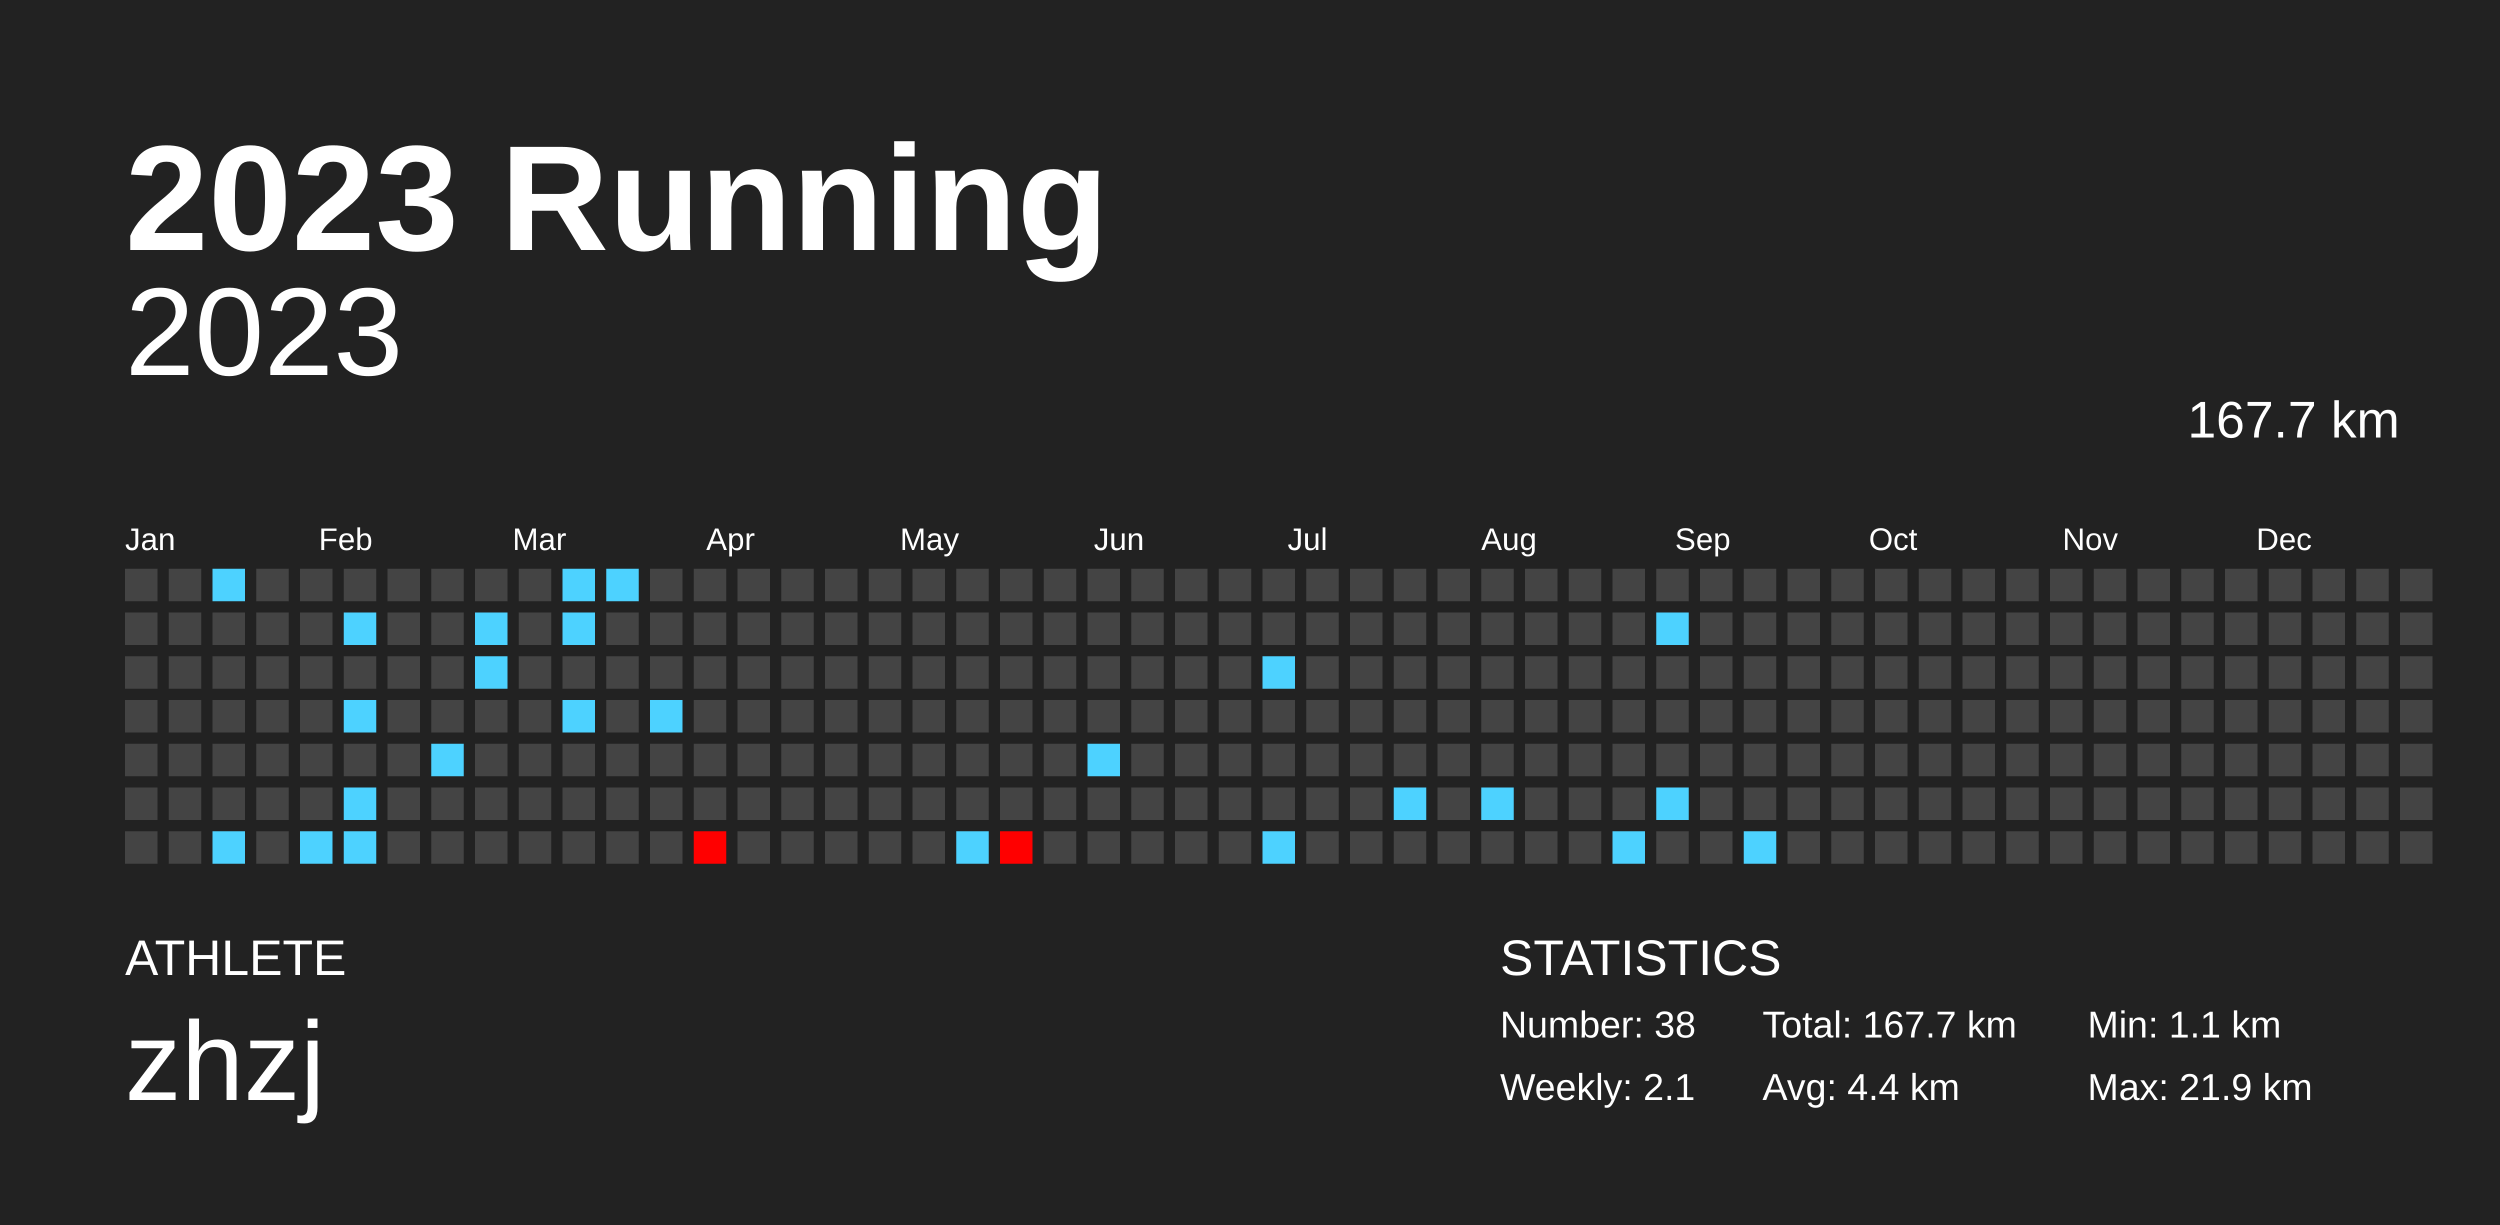
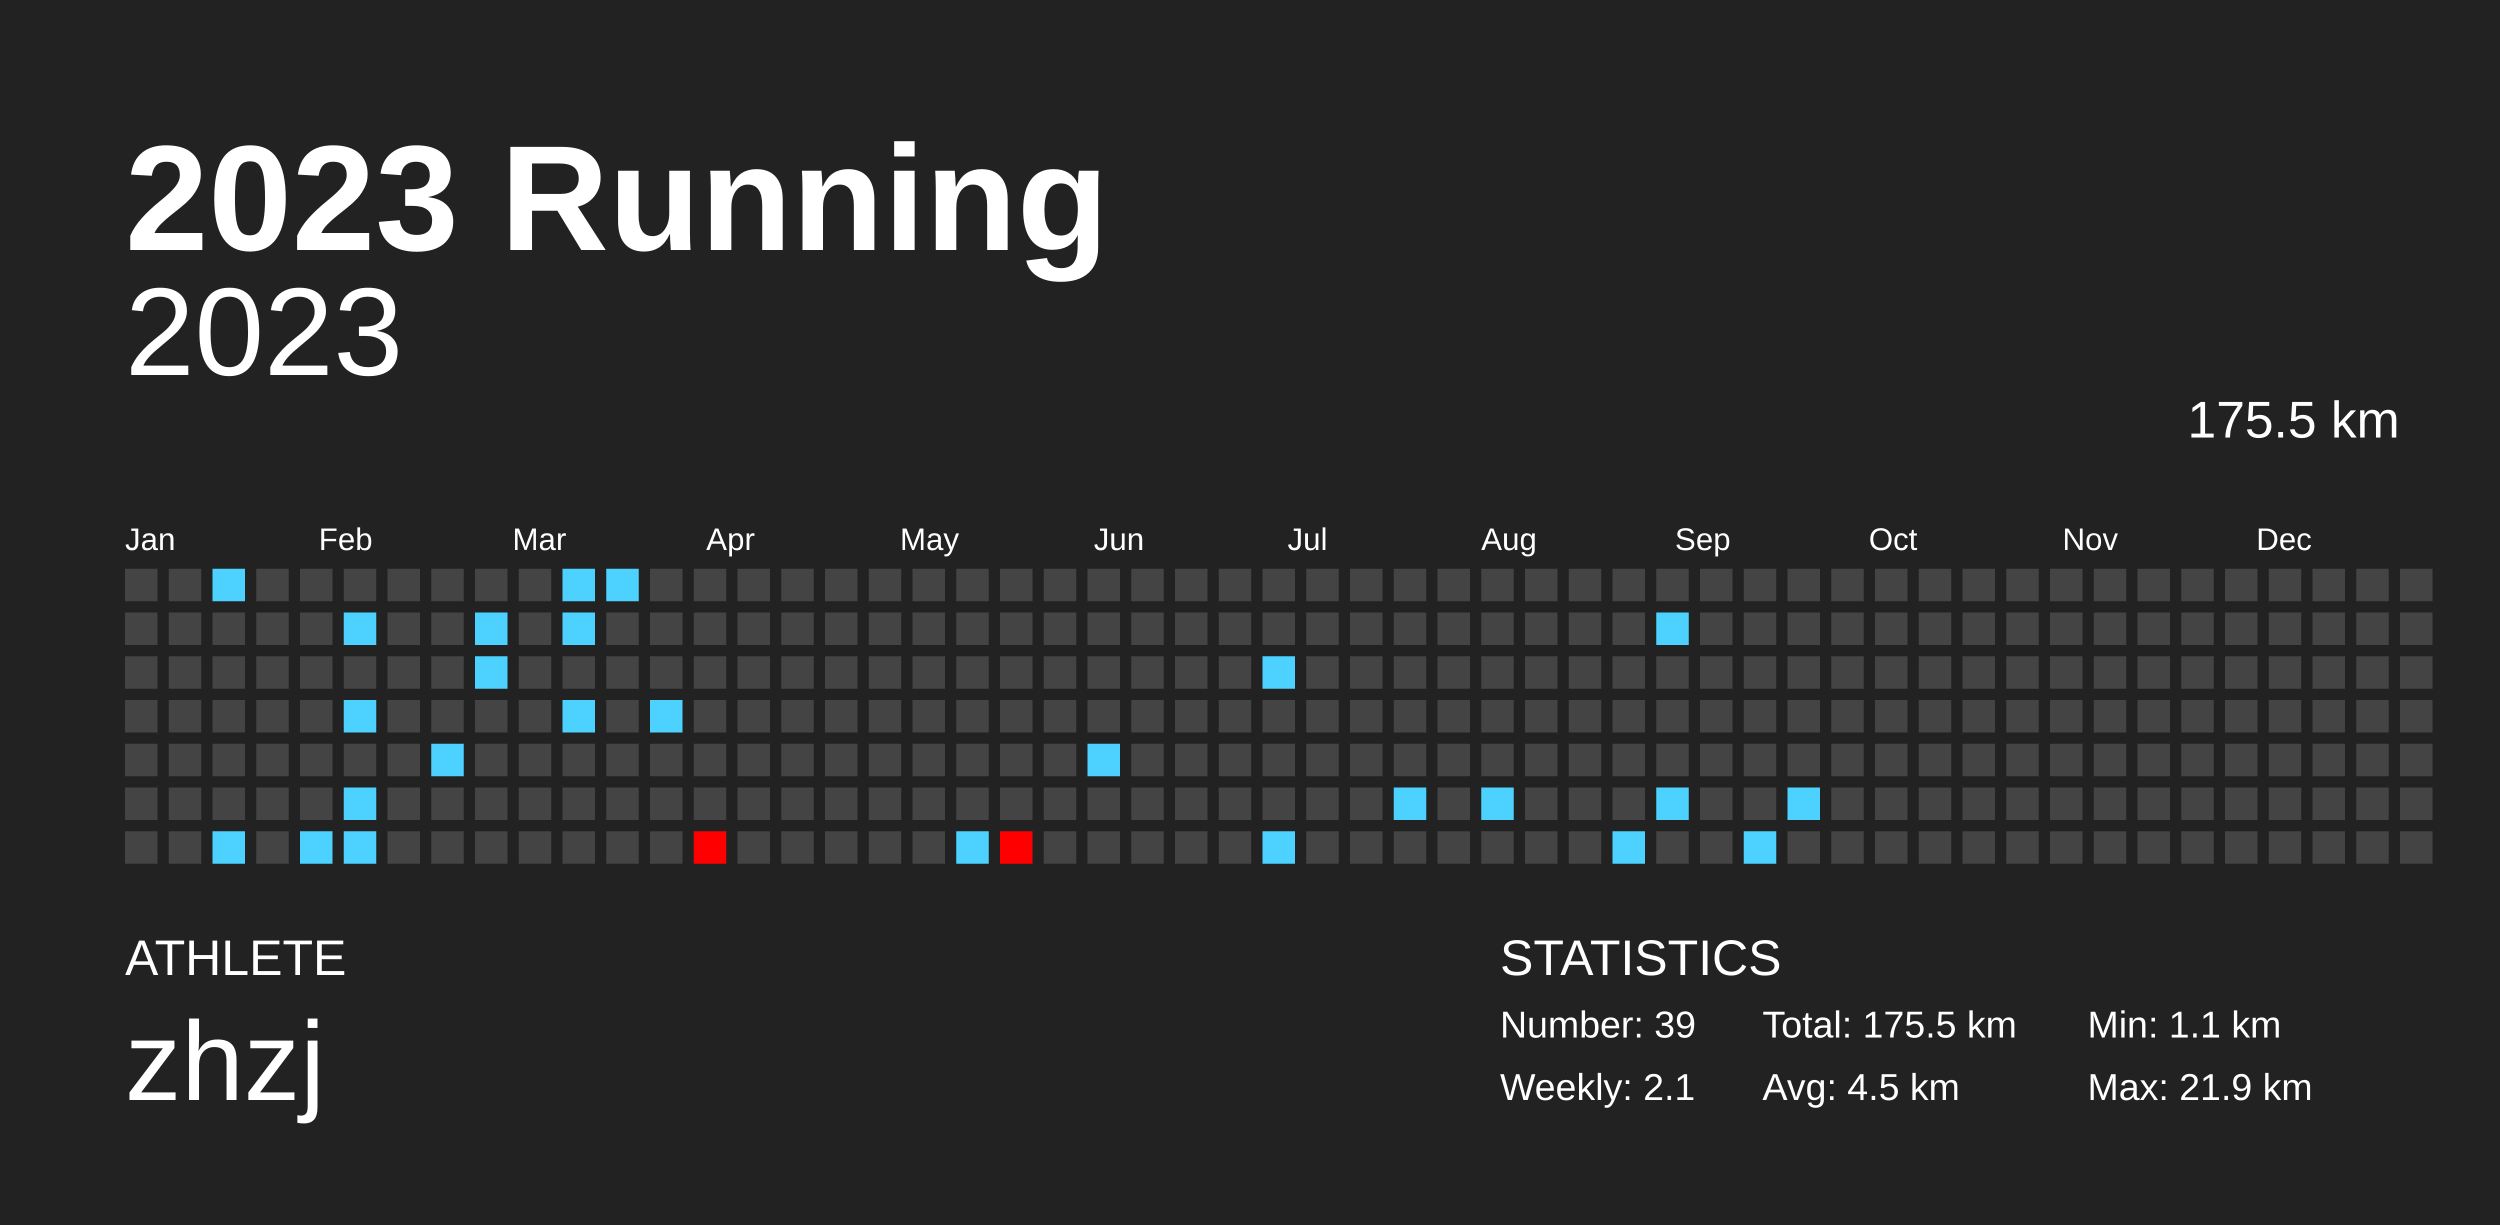
<svg xmlns="http://www.w3.org/2000/svg" baseProfile="full" height="98mm" version="1.1" viewBox="0,0,200,98" width="200mm">
  <defs />
  <rect fill="#222222" height="98" width="200" x="0" y="0" />
  <text fill="#FFFFFF" style="font-size:12px; font-family:Arial; font-weight:bold;" x="10" y="20">2023 Running</text>
  <text fill="#FFFFFF" style="font-size:4px; font-family:Arial" x="10" y="78">ATHLETE</text>
  <text fill="#FFFFFF" style="font-size:9px; font-family:Arial" x="10" y="88">zhzj</text>
  <text fill="#FFFFFF" style="font-size:4px; font-family:Arial" x="120" y="78">STATISTICS</text>
-   <text fill="#FFFFFF" style="font-size:3px; font-family:Arial" x="120" y="83">Number: 38</text>
+   <text fill="#FFFFFF" style="font-size:3px; font-family:Arial" x="120" y="83">Number: 39</text>
  <text fill="#FFFFFF" style="font-size:3px; font-family:Arial" x="120" y="88">Weekly: 2.1</text>
-   <text fill="#FFFFFF" style="font-size:3px; font-family:Arial" x="141" y="83">Total: 167.7 km</text>
-   <text fill="#FFFFFF" style="font-size:3px; font-family:Arial" x="141" y="88">Avg: 4.4 km</text>
+   <text fill="#FFFFFF" style="font-size:3px; font-family:Arial" x="141" y="83">Total: 175.5 km</text>
+   <text fill="#FFFFFF" style="font-size:3px; font-family:Arial" x="141" y="88">Avg: 4.5 km</text>
  <text fill="#FFFFFF" style="font-size:3px; font-family:Arial" x="167" y="83">Min: 1.1 km</text>
  <text fill="#FFFFFF" style="font-size:3px; font-family:Arial" x="167" y="88">Max: 21.9 km</text>
  <text alignment-baseline="hanging" fill="#FFFFFF" style="font-size:10.0px; font-family:Arial;" x="10" y="30">2023</text>
-   <text alignment-baseline="hanging" fill="#FFFFFF" style="font-size:4.125px; font-family:Arial;" x="175" y="35">167.7 km</text>
+   <text alignment-baseline="hanging" fill="#FFFFFF" style="font-size:4.125px; font-family:Arial;" x="175" y="35">175.5 km</text>
  <text fill="#FFFFFF" style="font-size:2.5px; font-family:Arial" x="10.0" y="44">Jan</text>
  <text fill="#FFFFFF" style="font-size:2.5px; font-family:Arial" x="25.5" y="44">Feb</text>
  <text fill="#FFFFFF" style="font-size:2.5px; font-family:Arial" x="41.0" y="44">Mar</text>
  <text fill="#FFFFFF" style="font-size:2.5px; font-family:Arial" x="56.5" y="44">Apr</text>
  <text fill="#FFFFFF" style="font-size:2.5px; font-family:Arial" x="72.0" y="44">May</text>
  <text fill="#FFFFFF" style="font-size:2.5px; font-family:Arial" x="87.5" y="44">Jun</text>
  <text fill="#FFFFFF" style="font-size:2.5px; font-family:Arial" x="103.0" y="44">Jul</text>
  <text fill="#FFFFFF" style="font-size:2.5px; font-family:Arial" x="118.5" y="44">Aug</text>
  <text fill="#FFFFFF" style="font-size:2.5px; font-family:Arial" x="134.0" y="44">Sep</text>
  <text fill="#FFFFFF" style="font-size:2.5px; font-family:Arial" x="149.5" y="44">Oct</text>
  <text fill="#FFFFFF" style="font-size:2.5px; font-family:Arial" x="165.0" y="44">Nov</text>
  <text fill="#FFFFFF" style="font-size:2.5px; font-family:Arial" x="180.5" y="44">Dec</text>
  <rect fill="#444444" height="2.6" width="2.6" x="10.0" y="45.5" />
  <rect fill="#444444" height="2.6" width="2.6" x="10.0" y="49.0" />
  <rect fill="#444444" height="2.6" width="2.6" x="10.0" y="52.5" />
  <rect fill="#444444" height="2.6" width="2.6" x="10.0" y="56.0" />
  <rect fill="#444444" height="2.6" width="2.6" x="10.0" y="59.5" />
  <rect fill="#444444" height="2.6" width="2.6" x="10.0" y="63.0" />
  <rect fill="#444444" height="2.6" width="2.6" x="10.0" y="66.5" />
  <rect fill="#444444" height="2.6" width="2.6" x="13.5" y="45.5" />
  <rect fill="#444444" height="2.6" width="2.6" x="13.5" y="49.0" />
  <rect fill="#444444" height="2.6" width="2.6" x="13.5" y="52.5" />
  <rect fill="#444444" height="2.6" width="2.6" x="13.5" y="56.0" />
  <rect fill="#444444" height="2.6" width="2.6" x="13.5" y="59.5" />
  <rect fill="#444444" height="2.6" width="2.6" x="13.5" y="63.0" />
  <rect fill="#444444" height="2.6" width="2.6" x="13.5" y="66.5" />
  <rect fill="#4dd2ff" height="2.6" width="2.6" x="17.0" y="45.5" />
  <rect fill="#444444" height="2.6" width="2.6" x="17.0" y="49.0" />
  <rect fill="#444444" height="2.6" width="2.6" x="17.0" y="52.5" />
  <rect fill="#444444" height="2.6" width="2.6" x="17.0" y="56.0" />
  <rect fill="#444444" height="2.6" width="2.6" x="17.0" y="59.5" />
  <rect fill="#444444" height="2.6" width="2.6" x="17.0" y="63.0" />
  <rect fill="#4dd2ff" height="2.6" width="2.6" x="17.0" y="66.5" />
  <rect fill="#444444" height="2.6" width="2.6" x="20.5" y="45.5" />
  <rect fill="#444444" height="2.6" width="2.6" x="20.5" y="49.0" />
  <rect fill="#444444" height="2.6" width="2.6" x="20.5" y="52.5" />
  <rect fill="#444444" height="2.6" width="2.6" x="20.5" y="56.0" />
  <rect fill="#444444" height="2.6" width="2.6" x="20.5" y="59.5" />
  <rect fill="#444444" height="2.6" width="2.6" x="20.5" y="63.0" />
  <rect fill="#444444" height="2.6" width="2.6" x="20.5" y="66.5" />
  <rect fill="#444444" height="2.6" width="2.6" x="24.0" y="45.5" />
  <rect fill="#444444" height="2.6" width="2.6" x="24.0" y="49.0" />
  <rect fill="#444444" height="2.6" width="2.6" x="24.0" y="52.5" />
  <rect fill="#444444" height="2.6" width="2.6" x="24.0" y="56.0" />
  <rect fill="#444444" height="2.6" width="2.6" x="24.0" y="59.5" />
  <rect fill="#444444" height="2.6" width="2.6" x="24.0" y="63.0" />
  <rect fill="#4dd2ff" height="2.6" width="2.6" x="24.0" y="66.5" />
  <rect fill="#444444" height="2.6" width="2.6" x="27.5" y="45.5" />
  <rect fill="#4dd2ff" height="2.6" width="2.6" x="27.5" y="49.0" />
  <rect fill="#444444" height="2.6" width="2.6" x="27.5" y="52.5" />
  <rect fill="#4dd2ff" height="2.6" width="2.6" x="27.5" y="56.0" />
  <rect fill="#444444" height="2.6" width="2.6" x="27.5" y="59.5" />
  <rect fill="#4dd2ff" height="2.6" width="2.6" x="27.5" y="63.0" />
  <rect fill="#4dd2ff" height="2.6" width="2.6" x="27.5" y="66.5" />
  <rect fill="#444444" height="2.6" width="2.6" x="31.0" y="45.5" />
  <rect fill="#444444" height="2.6" width="2.6" x="31.0" y="49.0" />
  <rect fill="#444444" height="2.6" width="2.6" x="31.0" y="52.5" />
  <rect fill="#444444" height="2.6" width="2.6" x="31.0" y="56.0" />
  <rect fill="#444444" height="2.6" width="2.6" x="31.0" y="59.5" />
  <rect fill="#444444" height="2.6" width="2.6" x="31.0" y="63.0" />
  <rect fill="#444444" height="2.6" width="2.6" x="31.0" y="66.5" />
  <rect fill="#444444" height="2.6" width="2.6" x="34.5" y="45.5" />
  <rect fill="#444444" height="2.6" width="2.6" x="34.5" y="49.0" />
  <rect fill="#444444" height="2.6" width="2.6" x="34.5" y="52.5" />
  <rect fill="#444444" height="2.6" width="2.6" x="34.5" y="56.0" />
  <rect fill="#4dd2ff" height="2.6" width="2.6" x="34.5" y="59.5" />
  <rect fill="#444444" height="2.6" width="2.6" x="34.5" y="63.0" />
  <rect fill="#444444" height="2.6" width="2.6" x="34.5" y="66.5" />
  <rect fill="#444444" height="2.6" width="2.6" x="38.0" y="45.5" />
  <rect fill="#4dd2ff" height="2.6" width="2.6" x="38.0" y="49.0" />
  <rect fill="#4dd2ff" height="2.6" width="2.6" x="38.0" y="52.5" />
  <rect fill="#444444" height="2.6" width="2.6" x="38.0" y="56.0" />
  <rect fill="#444444" height="2.6" width="2.6" x="38.0" y="59.5" />
  <rect fill="#444444" height="2.6" width="2.6" x="38.0" y="63.0" />
  <rect fill="#444444" height="2.6" width="2.6" x="38.0" y="66.5" />
  <rect fill="#444444" height="2.6" width="2.6" x="41.5" y="45.5" />
  <rect fill="#444444" height="2.6" width="2.6" x="41.5" y="49.0" />
  <rect fill="#444444" height="2.6" width="2.6" x="41.5" y="52.5" />
  <rect fill="#444444" height="2.6" width="2.6" x="41.5" y="56.0" />
  <rect fill="#444444" height="2.6" width="2.6" x="41.5" y="59.5" />
  <rect fill="#444444" height="2.6" width="2.6" x="41.5" y="63.0" />
  <rect fill="#444444" height="2.6" width="2.6" x="41.5" y="66.5" />
  <rect fill="#4dd2ff" height="2.6" width="2.6" x="45.0" y="45.5" />
  <rect fill="#4dd2ff" height="2.6" width="2.6" x="45.0" y="49.0" />
  <rect fill="#444444" height="2.6" width="2.6" x="45.0" y="52.5" />
  <rect fill="#4dd2ff" height="2.6" width="2.6" x="45.0" y="56.0" />
  <rect fill="#444444" height="2.6" width="2.6" x="45.0" y="59.5" />
  <rect fill="#444444" height="2.6" width="2.6" x="45.0" y="63.0" />
  <rect fill="#444444" height="2.6" width="2.6" x="45.0" y="66.5" />
  <rect fill="#4dd2ff" height="2.6" width="2.6" x="48.5" y="45.5" />
  <rect fill="#444444" height="2.6" width="2.6" x="48.5" y="49.0" />
  <rect fill="#444444" height="2.6" width="2.6" x="48.5" y="52.5" />
  <rect fill="#444444" height="2.6" width="2.6" x="48.5" y="56.0" />
  <rect fill="#444444" height="2.6" width="2.6" x="48.5" y="59.5" />
  <rect fill="#444444" height="2.6" width="2.6" x="48.5" y="63.0" />
  <rect fill="#444444" height="2.6" width="2.6" x="48.5" y="66.5" />
  <rect fill="#444444" height="2.6" width="2.6" x="52.0" y="45.5" />
  <rect fill="#444444" height="2.6" width="2.6" x="52.0" y="49.0" />
  <rect fill="#444444" height="2.6" width="2.6" x="52.0" y="52.5" />
  <rect fill="#4dd2ff" height="2.6" width="2.6" x="52.0" y="56.0" />
  <rect fill="#444444" height="2.6" width="2.6" x="52.0" y="59.5" />
  <rect fill="#444444" height="2.6" width="2.6" x="52.0" y="63.0" />
  <rect fill="#444444" height="2.6" width="2.6" x="52.0" y="66.5" />
  <rect fill="#444444" height="2.6" width="2.6" x="55.5" y="45.5" />
  <rect fill="#444444" height="2.6" width="2.6" x="55.5" y="49.0" />
  <rect fill="#444444" height="2.6" width="2.6" x="55.5" y="52.5" />
  <rect fill="#444444" height="2.6" width="2.6" x="55.5" y="56.0" />
  <rect fill="#444444" height="2.6" width="2.6" x="55.5" y="59.5" />
  <rect fill="#444444" height="2.6" width="2.6" x="55.5" y="63.0" />
  <rect fill="red" height="2.6" width="2.6" x="55.5" y="66.5" />
  <rect fill="#444444" height="2.6" width="2.6" x="59.0" y="45.5" />
  <rect fill="#444444" height="2.6" width="2.6" x="59.0" y="49.0" />
  <rect fill="#444444" height="2.6" width="2.6" x="59.0" y="52.5" />
  <rect fill="#444444" height="2.6" width="2.6" x="59.0" y="56.0" />
  <rect fill="#444444" height="2.6" width="2.6" x="59.0" y="59.5" />
  <rect fill="#444444" height="2.6" width="2.6" x="59.0" y="63.0" />
  <rect fill="#444444" height="2.6" width="2.6" x="59.0" y="66.5" />
  <rect fill="#444444" height="2.6" width="2.6" x="62.5" y="45.5" />
  <rect fill="#444444" height="2.6" width="2.6" x="62.5" y="49.0" />
  <rect fill="#444444" height="2.6" width="2.6" x="62.5" y="52.5" />
  <rect fill="#444444" height="2.6" width="2.6" x="62.5" y="56.0" />
  <rect fill="#444444" height="2.6" width="2.6" x="62.5" y="59.5" />
  <rect fill="#444444" height="2.6" width="2.6" x="62.5" y="63.0" />
  <rect fill="#444444" height="2.6" width="2.6" x="62.5" y="66.5" />
  <rect fill="#444444" height="2.6" width="2.6" x="66.0" y="45.5" />
  <rect fill="#444444" height="2.6" width="2.6" x="66.0" y="49.0" />
  <rect fill="#444444" height="2.6" width="2.6" x="66.0" y="52.5" />
  <rect fill="#444444" height="2.6" width="2.6" x="66.0" y="56.0" />
  <rect fill="#444444" height="2.6" width="2.6" x="66.0" y="59.5" />
  <rect fill="#444444" height="2.6" width="2.6" x="66.0" y="63.0" />
  <rect fill="#444444" height="2.6" width="2.6" x="66.0" y="66.5" />
  <rect fill="#444444" height="2.6" width="2.6" x="69.5" y="45.5" />
  <rect fill="#444444" height="2.6" width="2.6" x="69.5" y="49.0" />
  <rect fill="#444444" height="2.6" width="2.6" x="69.5" y="52.5" />
  <rect fill="#444444" height="2.6" width="2.6" x="69.5" y="56.0" />
  <rect fill="#444444" height="2.6" width="2.6" x="69.5" y="59.5" />
  <rect fill="#444444" height="2.6" width="2.6" x="69.5" y="63.0" />
  <rect fill="#444444" height="2.6" width="2.6" x="69.5" y="66.5" />
  <rect fill="#444444" height="2.6" width="2.6" x="73.0" y="45.5" />
  <rect fill="#444444" height="2.6" width="2.6" x="73.0" y="49.0" />
  <rect fill="#444444" height="2.6" width="2.6" x="73.0" y="52.5" />
  <rect fill="#444444" height="2.6" width="2.6" x="73.0" y="56.0" />
  <rect fill="#444444" height="2.6" width="2.6" x="73.0" y="59.5" />
  <rect fill="#444444" height="2.6" width="2.6" x="73.0" y="63.0" />
  <rect fill="#444444" height="2.6" width="2.6" x="73.0" y="66.5" />
  <rect fill="#444444" height="2.6" width="2.6" x="76.5" y="45.5" />
  <rect fill="#444444" height="2.6" width="2.6" x="76.5" y="49.0" />
  <rect fill="#444444" height="2.6" width="2.6" x="76.5" y="52.5" />
  <rect fill="#444444" height="2.6" width="2.6" x="76.5" y="56.0" />
  <rect fill="#444444" height="2.6" width="2.6" x="76.5" y="59.5" />
  <rect fill="#444444" height="2.6" width="2.6" x="76.5" y="63.0" />
  <rect fill="#4dd2ff" height="2.6" width="2.6" x="76.5" y="66.5" />
  <rect fill="#444444" height="2.6" width="2.6" x="80.0" y="45.5" />
  <rect fill="#444444" height="2.6" width="2.6" x="80.0" y="49.0" />
  <rect fill="#444444" height="2.6" width="2.6" x="80.0" y="52.5" />
  <rect fill="#444444" height="2.6" width="2.6" x="80.0" y="56.0" />
  <rect fill="#444444" height="2.6" width="2.6" x="80.0" y="59.5" />
  <rect fill="#444444" height="2.6" width="2.6" x="80.0" y="63.0" />
  <rect fill="red" height="2.6" width="2.6" x="80.0" y="66.5" />
  <rect fill="#444444" height="2.6" width="2.6" x="83.5" y="45.5" />
  <rect fill="#444444" height="2.6" width="2.6" x="83.5" y="49.0" />
  <rect fill="#444444" height="2.6" width="2.6" x="83.5" y="52.5" />
  <rect fill="#444444" height="2.6" width="2.6" x="83.5" y="56.0" />
  <rect fill="#444444" height="2.6" width="2.6" x="83.5" y="59.5" />
  <rect fill="#444444" height="2.6" width="2.6" x="83.5" y="63.0" />
  <rect fill="#444444" height="2.6" width="2.6" x="83.5" y="66.5" />
  <rect fill="#444444" height="2.6" width="2.6" x="87.0" y="45.5" />
  <rect fill="#444444" height="2.6" width="2.6" x="87.0" y="49.0" />
  <rect fill="#444444" height="2.6" width="2.6" x="87.0" y="52.5" />
  <rect fill="#444444" height="2.6" width="2.6" x="87.0" y="56.0" />
  <rect fill="#4dd2ff" height="2.6" width="2.6" x="87.0" y="59.5" />
  <rect fill="#444444" height="2.6" width="2.6" x="87.0" y="63.0" />
  <rect fill="#444444" height="2.6" width="2.6" x="87.0" y="66.5" />
  <rect fill="#444444" height="2.6" width="2.6" x="90.5" y="45.5" />
  <rect fill="#444444" height="2.6" width="2.6" x="90.5" y="49.0" />
  <rect fill="#444444" height="2.6" width="2.6" x="90.5" y="52.5" />
  <rect fill="#444444" height="2.6" width="2.6" x="90.5" y="56.0" />
  <rect fill="#444444" height="2.6" width="2.6" x="90.5" y="59.5" />
  <rect fill="#444444" height="2.6" width="2.6" x="90.5" y="63.0" />
  <rect fill="#444444" height="2.6" width="2.6" x="90.5" y="66.5" />
  <rect fill="#444444" height="2.6" width="2.6" x="94.0" y="45.5" />
  <rect fill="#444444" height="2.6" width="2.6" x="94.0" y="49.0" />
  <rect fill="#444444" height="2.6" width="2.6" x="94.0" y="52.5" />
  <rect fill="#444444" height="2.6" width="2.6" x="94.0" y="56.0" />
  <rect fill="#444444" height="2.6" width="2.6" x="94.0" y="59.5" />
  <rect fill="#444444" height="2.6" width="2.6" x="94.0" y="63.0" />
  <rect fill="#444444" height="2.6" width="2.6" x="94.0" y="66.5" />
  <rect fill="#444444" height="2.6" width="2.6" x="97.5" y="45.5" />
  <rect fill="#444444" height="2.6" width="2.6" x="97.5" y="49.0" />
  <rect fill="#444444" height="2.6" width="2.6" x="97.5" y="52.5" />
  <rect fill="#444444" height="2.6" width="2.6" x="97.5" y="56.0" />
  <rect fill="#444444" height="2.6" width="2.6" x="97.5" y="59.5" />
  <rect fill="#444444" height="2.6" width="2.6" x="97.5" y="63.0" />
  <rect fill="#444444" height="2.6" width="2.6" x="97.5" y="66.5" />
  <rect fill="#444444" height="2.6" width="2.6" x="101.0" y="45.5" />
  <rect fill="#444444" height="2.6" width="2.6" x="101.0" y="49.0" />
  <rect fill="#4dd2ff" height="2.6" width="2.6" x="101.0" y="52.5" />
  <rect fill="#444444" height="2.6" width="2.6" x="101.0" y="56.0" />
  <rect fill="#444444" height="2.6" width="2.6" x="101.0" y="59.5" />
  <rect fill="#444444" height="2.6" width="2.6" x="101.0" y="63.0" />
  <rect fill="#4dd2ff" height="2.6" width="2.6" x="101.0" y="66.5" />
  <rect fill="#444444" height="2.6" width="2.6" x="104.5" y="45.5" />
  <rect fill="#444444" height="2.6" width="2.6" x="104.5" y="49.0" />
  <rect fill="#444444" height="2.6" width="2.6" x="104.5" y="52.5" />
  <rect fill="#444444" height="2.6" width="2.6" x="104.5" y="56.0" />
  <rect fill="#444444" height="2.6" width="2.6" x="104.5" y="59.5" />
  <rect fill="#444444" height="2.6" width="2.6" x="104.5" y="63.0" />
  <rect fill="#444444" height="2.6" width="2.6" x="104.5" y="66.5" />
  <rect fill="#444444" height="2.6" width="2.6" x="108.0" y="45.5" />
  <rect fill="#444444" height="2.6" width="2.6" x="108.0" y="49.0" />
  <rect fill="#444444" height="2.6" width="2.6" x="108.0" y="52.5" />
  <rect fill="#444444" height="2.6" width="2.6" x="108.0" y="56.0" />
  <rect fill="#444444" height="2.6" width="2.6" x="108.0" y="59.5" />
  <rect fill="#444444" height="2.6" width="2.6" x="108.0" y="63.0" />
  <rect fill="#444444" height="2.6" width="2.6" x="108.0" y="66.5" />
  <rect fill="#444444" height="2.6" width="2.6" x="111.5" y="45.5" />
  <rect fill="#444444" height="2.6" width="2.6" x="111.5" y="49.0" />
  <rect fill="#444444" height="2.6" width="2.6" x="111.5" y="52.5" />
  <rect fill="#444444" height="2.6" width="2.6" x="111.5" y="56.0" />
  <rect fill="#444444" height="2.6" width="2.6" x="111.5" y="59.5" />
  <rect fill="#4dd2ff" height="2.6" width="2.6" x="111.5" y="63.0" />
  <rect fill="#444444" height="2.6" width="2.6" x="111.5" y="66.5" />
  <rect fill="#444444" height="2.6" width="2.6" x="115.0" y="45.5" />
  <rect fill="#444444" height="2.6" width="2.6" x="115.0" y="49.0" />
  <rect fill="#444444" height="2.6" width="2.6" x="115.0" y="52.5" />
  <rect fill="#444444" height="2.6" width="2.6" x="115.0" y="56.0" />
  <rect fill="#444444" height="2.6" width="2.6" x="115.0" y="59.5" />
  <rect fill="#444444" height="2.6" width="2.6" x="115.0" y="63.0" />
  <rect fill="#444444" height="2.6" width="2.6" x="115.0" y="66.5" />
  <rect fill="#444444" height="2.6" width="2.6" x="118.5" y="45.5" />
  <rect fill="#444444" height="2.6" width="2.6" x="118.5" y="49.0" />
  <rect fill="#444444" height="2.6" width="2.6" x="118.5" y="52.5" />
  <rect fill="#444444" height="2.6" width="2.6" x="118.5" y="56.0" />
  <rect fill="#444444" height="2.6" width="2.6" x="118.5" y="59.5" />
  <rect fill="#4dd2ff" height="2.6" width="2.6" x="118.5" y="63.0" />
  <rect fill="#444444" height="2.6" width="2.6" x="118.5" y="66.5" />
  <rect fill="#444444" height="2.6" width="2.6" x="122.0" y="45.5" />
  <rect fill="#444444" height="2.6" width="2.6" x="122.0" y="49.0" />
  <rect fill="#444444" height="2.6" width="2.6" x="122.0" y="52.5" />
  <rect fill="#444444" height="2.6" width="2.6" x="122.0" y="56.0" />
  <rect fill="#444444" height="2.6" width="2.6" x="122.0" y="59.5" />
  <rect fill="#444444" height="2.6" width="2.6" x="122.0" y="63.0" />
  <rect fill="#444444" height="2.6" width="2.6" x="122.0" y="66.5" />
  <rect fill="#444444" height="2.6" width="2.6" x="125.5" y="45.5" />
  <rect fill="#444444" height="2.6" width="2.6" x="125.5" y="49.0" />
  <rect fill="#444444" height="2.6" width="2.6" x="125.5" y="52.5" />
  <rect fill="#444444" height="2.6" width="2.6" x="125.5" y="56.0" />
  <rect fill="#444444" height="2.6" width="2.6" x="125.5" y="59.5" />
  <rect fill="#444444" height="2.6" width="2.6" x="125.5" y="63.0" />
  <rect fill="#444444" height="2.6" width="2.6" x="125.5" y="66.5" />
  <rect fill="#444444" height="2.6" width="2.6" x="129.0" y="45.5" />
  <rect fill="#444444" height="2.6" width="2.6" x="129.0" y="49.0" />
  <rect fill="#444444" height="2.6" width="2.6" x="129.0" y="52.5" />
  <rect fill="#444444" height="2.6" width="2.6" x="129.0" y="56.0" />
  <rect fill="#444444" height="2.6" width="2.6" x="129.0" y="59.5" />
  <rect fill="#444444" height="2.6" width="2.6" x="129.0" y="63.0" />
  <rect fill="#4dd2ff" height="2.6" width="2.6" x="129.0" y="66.5" />
  <rect fill="#444444" height="2.6" width="2.6" x="132.5" y="45.5" />
  <rect fill="#4dd2ff" height="2.6" width="2.6" x="132.5" y="49.0" />
  <rect fill="#444444" height="2.6" width="2.6" x="132.5" y="52.5" />
  <rect fill="#444444" height="2.6" width="2.6" x="132.5" y="56.0" />
  <rect fill="#444444" height="2.6" width="2.6" x="132.5" y="59.5" />
  <rect fill="#4dd2ff" height="2.6" width="2.6" x="132.5" y="63.0" />
  <rect fill="#444444" height="2.6" width="2.6" x="132.5" y="66.5" />
  <rect fill="#444444" height="2.6" width="2.6" x="136.0" y="45.5" />
  <rect fill="#444444" height="2.6" width="2.6" x="136.0" y="49.0" />
  <rect fill="#444444" height="2.6" width="2.6" x="136.0" y="52.5" />
  <rect fill="#444444" height="2.6" width="2.6" x="136.0" y="56.0" />
  <rect fill="#444444" height="2.6" width="2.6" x="136.0" y="59.5" />
  <rect fill="#444444" height="2.6" width="2.6" x="136.0" y="63.0" />
  <rect fill="#444444" height="2.6" width="2.6" x="136.0" y="66.5" />
  <rect fill="#444444" height="2.6" width="2.6" x="139.5" y="45.5" />
  <rect fill="#444444" height="2.6" width="2.6" x="139.5" y="49.0" />
  <rect fill="#444444" height="2.6" width="2.6" x="139.5" y="52.5" />
  <rect fill="#444444" height="2.6" width="2.6" x="139.5" y="56.0" />
  <rect fill="#444444" height="2.6" width="2.6" x="139.5" y="59.5" />
  <rect fill="#444444" height="2.6" width="2.6" x="139.5" y="63.0" />
  <rect fill="#4dd2ff" height="2.6" width="2.6" x="139.5" y="66.5" />
  <rect fill="#444444" height="2.6" width="2.6" x="143.0" y="45.5" />
  <rect fill="#444444" height="2.6" width="2.6" x="143.0" y="49.0" />
  <rect fill="#444444" height="2.6" width="2.6" x="143.0" y="52.5" />
  <rect fill="#444444" height="2.6" width="2.6" x="143.0" y="56.0" />
  <rect fill="#444444" height="2.6" width="2.6" x="143.0" y="59.5" />
-   <rect fill="#444444" height="2.6" width="2.6" x="143.0" y="63.0" />
+   <rect fill="#4dd2ff" height="2.6" width="2.6" x="143.0" y="63.0" />
  <rect fill="#444444" height="2.6" width="2.6" x="143.0" y="66.5" />
  <rect fill="#444444" height="2.6" width="2.6" x="146.5" y="45.5" />
  <rect fill="#444444" height="2.6" width="2.6" x="146.5" y="49.0" />
  <rect fill="#444444" height="2.6" width="2.6" x="146.5" y="52.5" />
  <rect fill="#444444" height="2.6" width="2.6" x="146.5" y="56.0" />
  <rect fill="#444444" height="2.6" width="2.6" x="146.5" y="59.5" />
  <rect fill="#444444" height="2.6" width="2.6" x="146.5" y="63.0" />
  <rect fill="#444444" height="2.6" width="2.6" x="146.5" y="66.5" />
  <rect fill="#444444" height="2.6" width="2.6" x="150.0" y="45.5" />
  <rect fill="#444444" height="2.6" width="2.6" x="150.0" y="49.0" />
  <rect fill="#444444" height="2.6" width="2.6" x="150.0" y="52.5" />
  <rect fill="#444444" height="2.6" width="2.6" x="150.0" y="56.0" />
  <rect fill="#444444" height="2.6" width="2.6" x="150.0" y="59.5" />
  <rect fill="#444444" height="2.6" width="2.6" x="150.0" y="63.0" />
  <rect fill="#444444" height="2.6" width="2.6" x="150.0" y="66.5" />
  <rect fill="#444444" height="2.6" width="2.6" x="153.5" y="45.5" />
  <rect fill="#444444" height="2.6" width="2.6" x="153.5" y="49.0" />
  <rect fill="#444444" height="2.6" width="2.6" x="153.5" y="52.5" />
  <rect fill="#444444" height="2.6" width="2.6" x="153.5" y="56.0" />
  <rect fill="#444444" height="2.6" width="2.6" x="153.5" y="59.5" />
  <rect fill="#444444" height="2.6" width="2.6" x="153.5" y="63.0" />
  <rect fill="#444444" height="2.6" width="2.6" x="153.5" y="66.5" />
  <rect fill="#444444" height="2.6" width="2.6" x="157.0" y="45.5" />
  <rect fill="#444444" height="2.6" width="2.6" x="157.0" y="49.0" />
  <rect fill="#444444" height="2.6" width="2.6" x="157.0" y="52.5" />
  <rect fill="#444444" height="2.6" width="2.6" x="157.0" y="56.0" />
  <rect fill="#444444" height="2.6" width="2.6" x="157.0" y="59.5" />
  <rect fill="#444444" height="2.6" width="2.6" x="157.0" y="63.0" />
  <rect fill="#444444" height="2.6" width="2.6" x="157.0" y="66.5" />
  <rect fill="#444444" height="2.6" width="2.6" x="160.5" y="45.5" />
  <rect fill="#444444" height="2.6" width="2.6" x="160.5" y="49.0" />
  <rect fill="#444444" height="2.6" width="2.6" x="160.5" y="52.5" />
  <rect fill="#444444" height="2.6" width="2.6" x="160.5" y="56.0" />
  <rect fill="#444444" height="2.6" width="2.6" x="160.5" y="59.5" />
  <rect fill="#444444" height="2.6" width="2.6" x="160.5" y="63.0" />
  <rect fill="#444444" height="2.6" width="2.6" x="160.5" y="66.5" />
  <rect fill="#444444" height="2.6" width="2.6" x="164.0" y="45.5" />
  <rect fill="#444444" height="2.6" width="2.6" x="164.0" y="49.0" />
  <rect fill="#444444" height="2.6" width="2.6" x="164.0" y="52.5" />
  <rect fill="#444444" height="2.6" width="2.6" x="164.0" y="56.0" />
  <rect fill="#444444" height="2.6" width="2.6" x="164.0" y="59.5" />
  <rect fill="#444444" height="2.6" width="2.6" x="164.0" y="63.0" />
  <rect fill="#444444" height="2.6" width="2.6" x="164.0" y="66.5" />
  <rect fill="#444444" height="2.6" width="2.6" x="167.5" y="45.5" />
  <rect fill="#444444" height="2.6" width="2.6" x="167.5" y="49.0" />
  <rect fill="#444444" height="2.6" width="2.6" x="167.5" y="52.5" />
  <rect fill="#444444" height="2.6" width="2.6" x="167.5" y="56.0" />
  <rect fill="#444444" height="2.6" width="2.6" x="167.5" y="59.5" />
  <rect fill="#444444" height="2.6" width="2.6" x="167.5" y="63.0" />
  <rect fill="#444444" height="2.6" width="2.6" x="167.5" y="66.5" />
  <rect fill="#444444" height="2.6" width="2.6" x="171.0" y="45.5" />
  <rect fill="#444444" height="2.6" width="2.6" x="171.0" y="49.0" />
  <rect fill="#444444" height="2.6" width="2.6" x="171.0" y="52.5" />
  <rect fill="#444444" height="2.6" width="2.6" x="171.0" y="56.0" />
  <rect fill="#444444" height="2.6" width="2.6" x="171.0" y="59.5" />
  <rect fill="#444444" height="2.6" width="2.6" x="171.0" y="63.0" />
  <rect fill="#444444" height="2.6" width="2.6" x="171.0" y="66.5" />
  <rect fill="#444444" height="2.6" width="2.6" x="174.5" y="45.5" />
  <rect fill="#444444" height="2.6" width="2.6" x="174.5" y="49.0" />
  <rect fill="#444444" height="2.6" width="2.6" x="174.5" y="52.5" />
  <rect fill="#444444" height="2.6" width="2.6" x="174.5" y="56.0" />
  <rect fill="#444444" height="2.6" width="2.6" x="174.5" y="59.5" />
  <rect fill="#444444" height="2.6" width="2.6" x="174.5" y="63.0" />
  <rect fill="#444444" height="2.6" width="2.6" x="174.5" y="66.5" />
  <rect fill="#444444" height="2.6" width="2.6" x="178.0" y="45.5" />
  <rect fill="#444444" height="2.6" width="2.6" x="178.0" y="49.0" />
  <rect fill="#444444" height="2.6" width="2.6" x="178.0" y="52.5" />
  <rect fill="#444444" height="2.6" width="2.6" x="178.0" y="56.0" />
  <rect fill="#444444" height="2.6" width="2.6" x="178.0" y="59.5" />
  <rect fill="#444444" height="2.6" width="2.6" x="178.0" y="63.0" />
  <rect fill="#444444" height="2.6" width="2.6" x="178.0" y="66.5" />
  <rect fill="#444444" height="2.6" width="2.6" x="181.5" y="45.5" />
  <rect fill="#444444" height="2.6" width="2.6" x="181.5" y="49.0" />
  <rect fill="#444444" height="2.6" width="2.6" x="181.5" y="52.5" />
  <rect fill="#444444" height="2.6" width="2.6" x="181.5" y="56.0" />
  <rect fill="#444444" height="2.6" width="2.6" x="181.5" y="59.5" />
  <rect fill="#444444" height="2.6" width="2.6" x="181.5" y="63.0" />
  <rect fill="#444444" height="2.6" width="2.6" x="181.5" y="66.5" />
  <rect fill="#444444" height="2.6" width="2.6" x="185.0" y="45.5" />
  <rect fill="#444444" height="2.6" width="2.6" x="185.0" y="49.0" />
  <rect fill="#444444" height="2.6" width="2.6" x="185.0" y="52.5" />
  <rect fill="#444444" height="2.6" width="2.6" x="185.0" y="56.0" />
  <rect fill="#444444" height="2.6" width="2.6" x="185.0" y="59.5" />
  <rect fill="#444444" height="2.6" width="2.6" x="185.0" y="63.0" />
  <rect fill="#444444" height="2.6" width="2.6" x="185.0" y="66.5" />
  <rect fill="#444444" height="2.6" width="2.6" x="188.5" y="45.5" />
  <rect fill="#444444" height="2.6" width="2.6" x="188.5" y="49.0" />
  <rect fill="#444444" height="2.6" width="2.6" x="188.5" y="52.5" />
  <rect fill="#444444" height="2.6" width="2.6" x="188.5" y="56.0" />
  <rect fill="#444444" height="2.6" width="2.6" x="188.5" y="59.5" />
  <rect fill="#444444" height="2.6" width="2.6" x="188.5" y="63.0" />
  <rect fill="#444444" height="2.6" width="2.6" x="188.5" y="66.5" />
  <rect fill="#444444" height="2.6" width="2.6" x="192.0" y="45.5" />
  <rect fill="#444444" height="2.6" width="2.6" x="192.0" y="49.0" />
  <rect fill="#444444" height="2.6" width="2.6" x="192.0" y="52.5" />
  <rect fill="#444444" height="2.6" width="2.6" x="192.0" y="56.0" />
  <rect fill="#444444" height="2.6" width="2.6" x="192.0" y="59.5" />
  <rect fill="#444444" height="2.6" width="2.6" x="192.0" y="63.0" />
  <rect fill="#444444" height="2.6" width="2.6" x="192.0" y="66.5" />
</svg>
